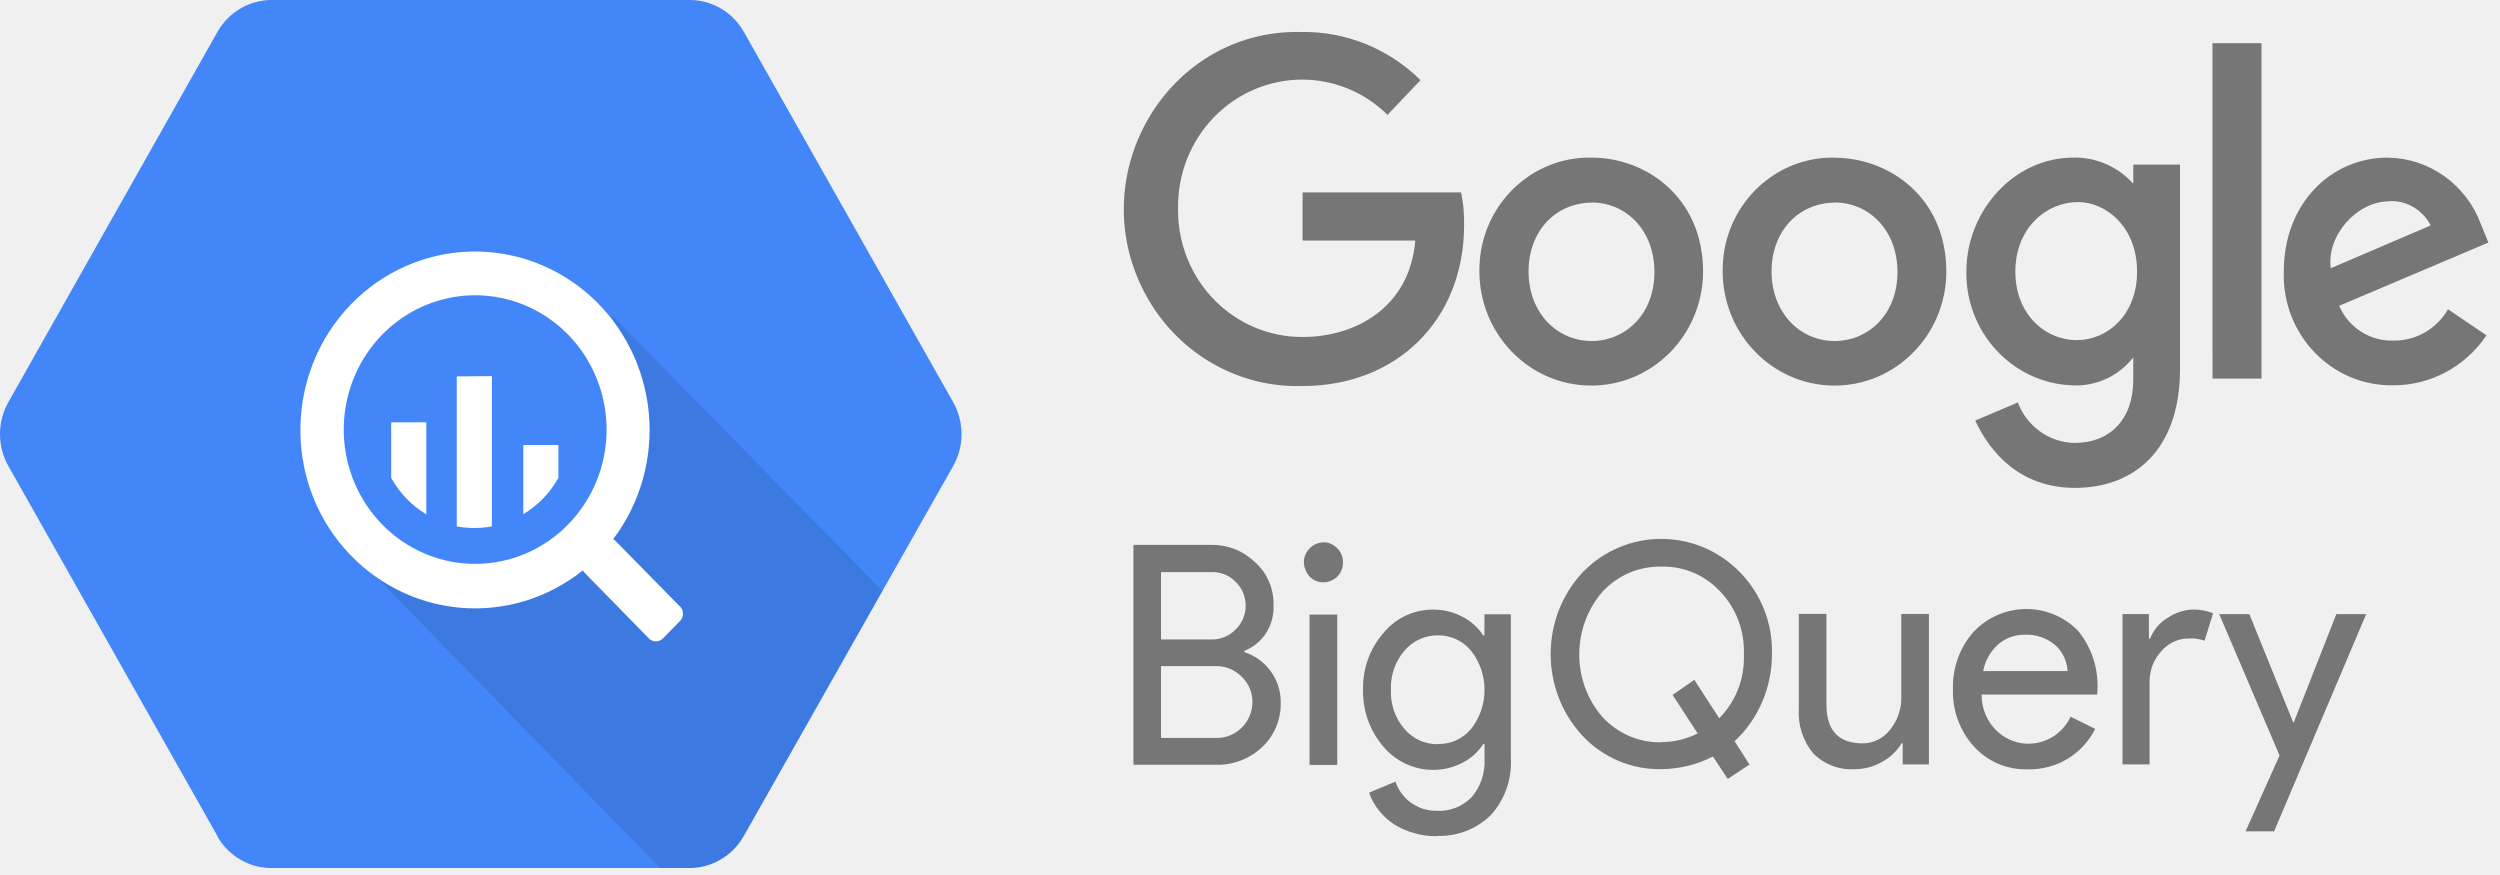
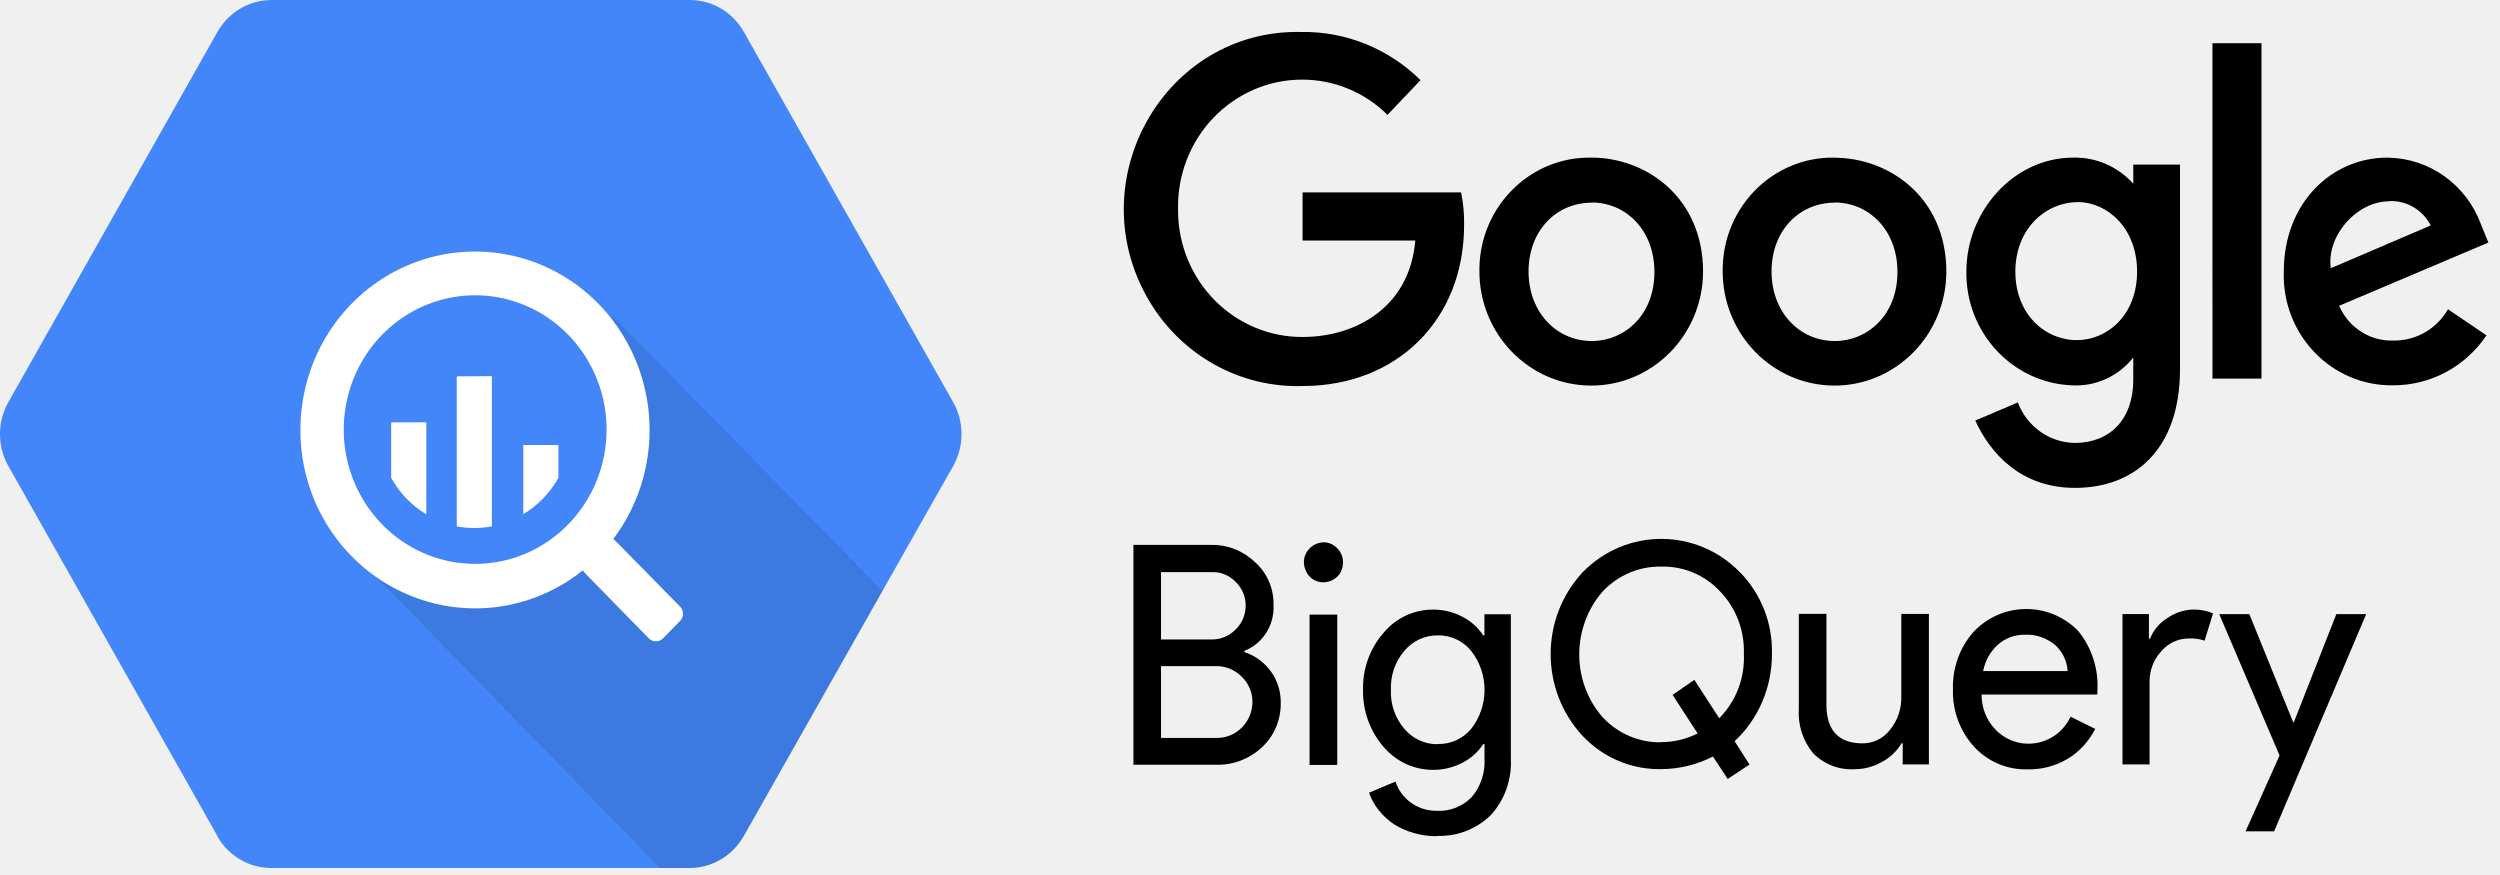
<svg xmlns="http://www.w3.org/2000/svg" width="100" height="35" viewBox="0 0 100 35" fill="none">
  <path d="M8.697 33.442L0.335 18.642C-0.112 17.852 -0.112 16.876 0.335 16.085L8.697 1.278C9.143 0.488 9.967 0.002 10.868 0H27.602C28.492 0.005 29.313 0.49 29.756 1.278L38.126 16.086C38.573 16.877 38.573 17.852 38.126 18.643L29.747 33.442C29.301 34.232 28.477 34.719 27.575 34.721H10.844C9.953 34.718 9.132 34.23 8.686 33.442H8.697Z" fill="#4386FA" />
  <path opacity="0.1" d="M24.447 12.579C24.447 12.579 26.772 18.279 23.602 21.511C20.432 24.743 14.662 22.674 14.662 22.674L26.401 34.72H27.593C28.485 34.718 29.309 34.231 29.765 33.442L35.301 23.642L24.447 12.579Z" fill="black" />
  <path d="M27.193 24.254L24.623 21.639C24.595 21.609 24.564 21.584 24.529 21.565C25.615 20.127 26.123 18.32 25.952 16.511C25.78 14.703 24.94 13.03 23.604 11.832C22.268 10.634 20.535 10.002 18.759 10.065C16.983 10.127 15.296 10.879 14.044 12.168C11.444 14.846 11.329 19.136 13.783 21.945C14.966 23.301 16.61 24.145 18.38 24.307C20.151 24.469 21.915 23.935 23.314 22.815C23.333 22.849 23.356 22.88 23.382 22.908L25.952 25.535C25.989 25.573 26.034 25.603 26.082 25.624C26.131 25.644 26.184 25.654 26.236 25.654C26.343 25.654 26.445 25.611 26.52 25.535L27.202 24.838C27.239 24.8 27.269 24.755 27.289 24.705C27.309 24.655 27.319 24.602 27.319 24.548C27.318 24.439 27.276 24.335 27.202 24.257L27.193 24.254ZM19.006 22.555C17.967 22.555 16.951 22.24 16.086 21.649C15.222 21.059 14.548 20.22 14.15 19.238C13.336 17.231 13.787 14.919 15.291 13.383C16.026 12.632 16.962 12.121 17.982 11.914C19.001 11.707 20.058 11.814 21.018 12.22C21.978 12.627 22.799 13.315 23.377 14.198C23.954 15.081 24.263 16.12 24.264 17.182C24.262 20.149 21.911 22.553 19.008 22.555L19.006 22.555ZM15.647 16.895V19.115C15.982 19.719 16.466 20.222 17.052 20.574V16.891L15.647 16.895ZM18.271 15.055V21.055C18.736 21.142 19.212 21.142 19.676 21.055V15.045L18.271 15.055ZM22.336 19.113V17.799H20.932V20.569C21.516 20.217 22 19.718 22.336 19.114V19.113Z" fill="white" />
-   <path d="M58.446 7.696H52.103V9.622H56.611C56.386 12.326 54.186 13.479 52.112 13.479C50.795 13.488 49.528 12.961 48.592 12.015C47.655 11.068 47.126 9.779 47.122 8.433V8.346C47.099 6.983 47.614 5.667 48.55 4.697C49.486 3.727 50.765 3.18 52.099 3.185C53.369 3.186 54.588 3.691 55.5 4.595L56.821 3.205C55.54 1.94 53.821 1.248 52.04 1.279C46.59 1.162 43.147 7.224 45.949 12.004C47.247 14.216 49.618 15.532 52.139 15.44C55.834 15.432 58.564 12.836 58.564 8.994C58.572 8.565 58.533 8.136 58.448 7.715L58.446 7.696ZM63.665 6.305C61.229 6.254 59.216 8.237 59.176 10.727V10.824C59.162 13.349 61.154 15.408 63.624 15.423C66.094 15.438 68.109 13.402 68.123 10.877C68.123 7.861 65.806 6.305 63.674 6.305H63.665ZM63.689 8.1C64.971 8.1 66.177 9.143 66.177 10.88C66.177 12.618 64.967 13.641 63.675 13.641C62.255 13.641 61.142 12.485 61.142 10.86C61.142 9.236 62.236 8.106 63.678 8.106L63.689 8.1ZM73.382 6.305C70.951 6.262 68.947 8.242 68.907 10.727V10.824C68.893 13.349 70.885 15.408 73.355 15.423C75.826 15.438 77.84 13.402 77.854 10.877C77.854 7.871 75.535 6.31 73.387 6.31L73.382 6.305ZM73.409 8.1C74.692 8.1 75.898 9.143 75.898 10.88C75.898 12.618 74.687 13.641 73.396 13.641C71.975 13.641 70.862 12.485 70.862 10.86C70.862 9.236 71.956 8.106 73.398 8.106L73.409 8.1ZM82.929 6.305C80.549 6.305 78.655 8.446 78.655 10.857C78.619 13.299 80.499 15.324 82.888 15.414C83.829 15.464 84.737 15.051 85.33 14.301V15.201C85.33 16.774 84.397 17.717 82.99 17.717C81.979 17.704 81.077 17.062 80.712 16.098L79.011 16.822C79.614 18.133 80.827 19.515 83.001 19.515C85.381 19.515 87.2 17.983 87.2 14.77V6.584H85.331V7.349C84.715 6.663 83.839 6.282 82.929 6.305ZM83.103 8.081C84.275 8.081 85.483 9.106 85.483 10.862C85.483 12.618 84.279 13.605 83.076 13.605C81.793 13.605 80.614 12.561 80.614 10.867C80.614 9.128 81.848 8.086 83.107 8.086L83.103 8.081ZM95.5 6.305C93.242 6.305 91.352 8.141 91.352 10.852C91.263 13.37 93.256 15.45 95.721 15.412C97.214 15.419 98.614 14.671 99.46 13.414L97.92 12.371C97.468 13.157 96.639 13.633 95.749 13.622C94.811 13.66 93.946 13.109 93.566 12.232L99.536 9.702L99.235 8.962C98.647 7.382 97.176 6.33 95.522 6.307L95.5 6.305ZM95.578 8.044C96.266 8.015 96.909 8.394 97.228 9.018L93.231 10.729C93.057 9.408 94.281 8.052 95.57 8.052L95.578 8.044ZM88.499 15.143H90.459V1.728H88.498L88.499 15.143ZM45.337 30.59V21.796H48.452C49.103 21.783 49.734 22.033 50.206 22.492C50.688 22.922 50.957 23.548 50.941 24.203C50.981 25.008 50.51 25.747 49.774 26.035V26.084C50.197 26.219 50.568 26.488 50.831 26.852C51.095 27.212 51.235 27.651 51.229 28.1C51.245 28.782 50.97 29.437 50.475 29.895C49.972 30.361 49.313 30.611 48.634 30.59H45.346H45.337ZM46.441 22.881V25.579H48.447C48.816 25.589 49.173 25.442 49.432 25.173C49.941 24.673 49.961 23.85 49.478 23.327L49.443 23.292C49.197 23.026 48.852 22.878 48.495 22.885H46.456L46.441 22.881ZM46.441 26.631V29.517H48.667C49.449 29.525 50.089 28.885 50.098 28.084C50.1 27.703 49.947 27.338 49.676 27.076C49.397 26.79 49.014 26.634 48.619 26.644H46.438L46.441 26.631ZM53.719 22.499C53.716 23.371 52.543 23.605 52.22 22.798C51.894 21.992 52.891 21.314 53.492 21.933C53.641 22.081 53.723 22.287 53.72 22.5L53.719 22.499ZM53.491 24.584V30.597H52.382V24.584H53.491ZM57.472 33.448C57.159 33.45 56.839 33.407 56.548 33.318C56.27 33.242 56.004 33.124 55.758 32.97C55.527 32.815 55.32 32.624 55.146 32.403C54.979 32.196 54.85 31.959 54.762 31.708L55.818 31.264C55.932 31.608 56.152 31.906 56.444 32.112C56.743 32.325 57.1 32.436 57.465 32.432C57.99 32.463 58.503 32.263 58.873 31.879C59.229 31.458 59.411 30.912 59.38 30.356V29.762H59.332C59.119 30.085 58.827 30.345 58.485 30.516C58.125 30.701 57.727 30.797 57.327 30.794C56.565 30.798 55.84 30.461 55.341 29.873C54.798 29.245 54.505 28.431 54.522 27.593C54.501 26.756 54.793 25.942 55.338 25.318C55.833 24.722 56.559 24.38 57.323 24.384C57.726 24.381 58.123 24.477 58.482 24.662C58.824 24.833 59.116 25.093 59.329 25.416H59.377V24.571H60.434V30.334C60.479 31.173 60.19 31.995 59.629 32.608C59.052 33.168 58.278 33.466 57.483 33.435L57.472 33.448ZM57.51 29.76C58.02 29.774 58.51 29.553 58.843 29.159C59.561 28.245 59.561 26.944 58.843 26.03C58.513 25.63 58.023 25.404 57.51 25.415C56.999 25.408 56.511 25.633 56.178 26.03C55.8 26.462 55.614 27.032 55.636 27.597C55.613 28.169 55.807 28.728 56.178 29.158C56.512 29.552 56.999 29.776 57.51 29.768V29.76Z" fill="#767677" />
-   <path d="M69.979 30.582L69.109 31.158L68.518 30.261C67.876 30.589 67.168 30.762 66.451 30.765C65.275 30.791 64.123 30.308 63.302 29.433C61.601 27.599 61.601 24.727 63.302 22.895C65.039 21.109 67.865 21.109 69.603 22.895C70.447 23.755 70.908 24.933 70.878 26.151C70.881 26.814 70.748 27.47 70.487 28.077C70.232 28.674 69.857 29.21 69.385 29.648L69.979 30.582ZM66.457 29.684C66.96 29.684 67.456 29.565 67.906 29.337L66.903 27.796L67.774 27.194L68.769 28.73C69.436 28.059 69.794 27.131 69.755 26.175C69.788 25.239 69.453 24.329 68.806 23.659C68.198 23.004 67.347 22.643 66.463 22.665C65.576 22.643 64.721 23.004 64.107 23.659C62.858 25.093 62.858 27.266 64.107 28.691C64.722 29.351 65.582 29.715 66.473 29.692L66.457 29.684ZM77.167 30.575H76.108V29.733H76.06C75.873 30.048 75.605 30.304 75.284 30.473C74.952 30.666 74.577 30.767 74.196 30.768C73.578 30.809 72.972 30.579 72.53 30.136C72.115 29.636 71.907 28.989 71.953 28.336V24.554H73.057V28.254C73.082 29.241 73.564 29.734 74.504 29.734C74.935 29.735 75.341 29.533 75.606 29.186C75.904 28.818 76.063 28.353 76.052 27.875V24.558H77.156V30.57L77.167 30.575ZM81.097 30.773C80.29 30.797 79.511 30.465 78.958 29.863C78.393 29.24 78.091 28.414 78.118 27.565C78.093 26.723 78.388 25.902 78.94 25.276C80.078 24.075 81.955 24.053 83.119 25.227C83.676 25.904 83.955 26.777 83.894 27.66V27.782H79.264C79.258 28.317 79.467 28.832 79.841 29.206C80.754 30.116 82.271 29.841 82.823 28.667L83.809 29.157C83.558 29.65 83.178 30.064 82.711 30.35C82.226 30.639 81.673 30.785 81.113 30.774L81.097 30.773ZM79.329 26.842H82.705C82.681 26.439 82.501 26.065 82.204 25.798C81.867 25.521 81.435 25.366 80.997 25.389C80.604 25.379 80.222 25.52 79.922 25.781C79.614 26.055 79.406 26.428 79.327 26.838L79.329 26.842ZM86.004 30.575H84.9V24.563H85.957V25.546H86.005C86.134 25.204 86.382 24.915 86.685 24.729C86.987 24.516 87.339 24.396 87.706 24.382C87.985 24.375 88.263 24.426 88.522 24.532L88.183 25.627C87.974 25.555 87.754 25.525 87.534 25.54C87.114 25.542 86.717 25.731 86.445 26.058C86.146 26.384 85.98 26.814 85.983 27.261V30.582L86.004 30.575ZM94.648 24.563L90.965 33.253H89.823L91.183 30.219L88.769 24.564H89.973L91.728 28.892H91.753L93.454 24.564H94.648V24.563Z" fill="#767677" />
+   <path d="M58.446 7.696H52.103V9.622H56.611C56.386 12.326 54.186 13.479 52.112 13.479C50.795 13.488 49.528 12.961 48.592 12.015C47.655 11.068 47.126 9.779 47.122 8.433V8.346C47.099 6.983 47.614 5.667 48.55 4.697C49.486 3.727 50.765 3.18 52.099 3.185C53.369 3.186 54.588 3.691 55.5 4.595L56.821 3.205C55.54 1.94 53.821 1.248 52.04 1.279C46.59 1.162 43.147 7.224 45.949 12.004C47.247 14.216 49.618 15.532 52.139 15.44C55.834 15.432 58.564 12.836 58.564 8.994C58.572 8.565 58.533 8.136 58.448 7.715L58.446 7.696ZM63.665 6.305C61.229 6.254 59.216 8.237 59.176 10.727V10.824C59.162 13.349 61.154 15.408 63.624 15.423C66.094 15.438 68.109 13.402 68.123 10.877C68.123 7.861 65.806 6.305 63.674 6.305H63.665ZM63.689 8.1C64.971 8.1 66.177 9.143 66.177 10.88C66.177 12.618 64.967 13.641 63.675 13.641C62.255 13.641 61.142 12.485 61.142 10.86C61.142 9.236 62.236 8.106 63.678 8.106L63.689 8.1ZM73.382 6.305C70.951 6.262 68.947 8.242 68.907 10.727V10.824C68.893 13.349 70.885 15.408 73.355 15.423C75.826 15.438 77.84 13.402 77.854 10.877C77.854 7.871 75.535 6.31 73.387 6.31L73.382 6.305ZM73.409 8.1C74.692 8.1 75.898 9.143 75.898 10.88C75.898 12.618 74.687 13.641 73.396 13.641C71.975 13.641 70.862 12.485 70.862 10.86C70.862 9.236 71.956 8.106 73.398 8.106L73.409 8.1ZM82.929 6.305C80.549 6.305 78.655 8.446 78.655 10.857C78.619 13.299 80.499 15.324 82.888 15.414C83.829 15.464 84.737 15.051 85.33 14.301V15.201C85.33 16.774 84.397 17.717 82.99 17.717C81.979 17.704 81.077 17.062 80.712 16.098L79.011 16.822C79.614 18.133 80.827 19.515 83.001 19.515C85.381 19.515 87.2 17.983 87.2 14.77V6.584H85.331V7.349C84.715 6.663 83.839 6.282 82.929 6.305ZM83.103 8.081C84.275 8.081 85.483 9.106 85.483 10.862C85.483 12.618 84.279 13.605 83.076 13.605C81.793 13.605 80.614 12.561 80.614 10.867C80.614 9.128 81.848 8.086 83.107 8.086L83.103 8.081ZM95.5 6.305C93.242 6.305 91.352 8.141 91.352 10.852C91.263 13.37 93.256 15.45 95.721 15.412C97.214 15.419 98.614 14.671 99.46 13.414L97.92 12.371C97.468 13.157 96.639 13.633 95.749 13.622C94.811 13.66 93.946 13.109 93.566 12.232L99.536 9.702L99.235 8.962C98.647 7.382 97.176 6.33 95.522 6.307L95.5 6.305ZM95.578 8.044C96.266 8.015 96.909 8.394 97.228 9.018L93.231 10.729C93.057 9.408 94.281 8.052 95.57 8.052L95.578 8.044ZM88.499 15.143H90.459V1.728H88.498L88.499 15.143ZM45.337 30.59V21.796H48.452C49.103 21.783 49.734 22.033 50.206 22.492C50.688 22.922 50.957 23.548 50.941 24.203C50.981 25.008 50.51 25.747 49.774 26.035V26.084C50.197 26.219 50.568 26.488 50.831 26.852C51.095 27.212 51.235 27.651 51.229 28.1C51.245 28.782 50.97 29.437 50.475 29.895C49.972 30.361 49.313 30.611 48.634 30.59H45.346H45.337ZM46.441 22.881V25.579H48.447C48.816 25.589 49.173 25.442 49.432 25.173C49.941 24.673 49.961 23.85 49.478 23.327L49.443 23.292C49.197 23.026 48.852 22.878 48.495 22.885H46.456L46.441 22.881ZM46.441 26.631V29.517H48.667C49.449 29.525 50.089 28.885 50.098 28.084C50.1 27.703 49.947 27.338 49.676 27.076C49.397 26.79 49.014 26.634 48.619 26.644H46.438L46.441 26.631ZM53.719 22.499C53.716 23.371 52.543 23.605 52.22 22.798C51.894 21.992 52.891 21.314 53.492 21.933C53.641 22.081 53.723 22.287 53.72 22.5L53.719 22.499ZM53.491 24.584V30.597H52.382V24.584H53.491ZM57.472 33.448C57.159 33.45 56.839 33.407 56.548 33.318C56.27 33.242 56.004 33.124 55.758 32.97C55.527 32.815 55.32 32.624 55.146 32.403C54.979 32.196 54.85 31.959 54.762 31.708L55.818 31.264C55.932 31.608 56.152 31.906 56.444 32.112C56.743 32.325 57.1 32.436 57.465 32.432C57.99 32.463 58.503 32.263 58.873 31.879C59.229 31.458 59.411 30.912 59.38 30.356V29.762H59.332C59.119 30.085 58.827 30.345 58.485 30.516C58.125 30.701 57.727 30.797 57.327 30.794C56.565 30.798 55.84 30.461 55.341 29.873C54.798 29.245 54.505 28.431 54.522 27.593C54.501 26.756 54.793 25.942 55.338 25.318C55.833 24.722 56.559 24.38 57.323 24.384C57.726 24.381 58.123 24.477 58.482 24.662C58.824 24.833 59.116 25.093 59.329 25.416H59.377V24.571H60.434V30.334C60.479 31.173 60.19 31.995 59.629 32.608C59.052 33.168 58.278 33.466 57.483 33.435L57.472 33.448ZM57.51 29.76C58.02 29.774 58.51 29.553 58.843 29.159C59.561 28.245 59.561 26.944 58.843 26.03C58.513 25.63 58.023 25.404 57.51 25.415C56.999 25.408 56.511 25.633 56.178 26.03C55.8 26.462 55.614 27.032 55.636 27.597C55.613 28.169 55.807 28.728 56.178 29.158C56.512 29.552 56.999 29.776 57.51 29.768V29.76Z" fill="currentColor" />
+   <path d="M69.979 30.582L69.109 31.158L68.518 30.261C67.876 30.589 67.168 30.762 66.451 30.765C65.275 30.791 64.123 30.308 63.302 29.433C61.601 27.599 61.601 24.727 63.302 22.895C65.039 21.109 67.865 21.109 69.603 22.895C70.447 23.755 70.908 24.933 70.878 26.151C70.881 26.814 70.748 27.47 70.487 28.077C70.232 28.674 69.857 29.21 69.385 29.648L69.979 30.582ZM66.457 29.684C66.96 29.684 67.456 29.565 67.906 29.337L66.903 27.796L67.774 27.194L68.769 28.73C69.436 28.059 69.794 27.131 69.755 26.175C69.788 25.239 69.453 24.329 68.806 23.659C68.198 23.004 67.347 22.643 66.463 22.665C65.576 22.643 64.721 23.004 64.107 23.659C62.858 25.093 62.858 27.266 64.107 28.691C64.722 29.351 65.582 29.715 66.473 29.692L66.457 29.684ZM77.167 30.575H76.108V29.733H76.06C75.873 30.048 75.605 30.304 75.284 30.473C74.952 30.666 74.577 30.767 74.196 30.768C73.578 30.809 72.972 30.579 72.53 30.136C72.115 29.636 71.907 28.989 71.953 28.336V24.554H73.057V28.254C73.082 29.241 73.564 29.734 74.504 29.734C74.935 29.735 75.341 29.533 75.606 29.186C75.904 28.818 76.063 28.353 76.052 27.875V24.558H77.156V30.57L77.167 30.575ZM81.097 30.773C80.29 30.797 79.511 30.465 78.958 29.863C78.393 29.24 78.091 28.414 78.118 27.565C78.093 26.723 78.388 25.902 78.94 25.276C80.078 24.075 81.955 24.053 83.119 25.227C83.676 25.904 83.955 26.777 83.894 27.66V27.782H79.264C79.258 28.317 79.467 28.832 79.841 29.206C80.754 30.116 82.271 29.841 82.823 28.667L83.809 29.157C83.558 29.65 83.178 30.064 82.711 30.35C82.226 30.639 81.673 30.785 81.113 30.774L81.097 30.773ZM79.329 26.842H82.705C82.681 26.439 82.501 26.065 82.204 25.798C81.867 25.521 81.435 25.366 80.997 25.389C80.604 25.379 80.222 25.52 79.922 25.781C79.614 26.055 79.406 26.428 79.327 26.838L79.329 26.842ZM86.004 30.575H84.9V24.563H85.957V25.546H86.005C86.134 25.204 86.382 24.915 86.685 24.729C86.987 24.516 87.339 24.396 87.706 24.382C87.985 24.375 88.263 24.426 88.522 24.532L88.183 25.627C87.974 25.555 87.754 25.525 87.534 25.54C87.114 25.542 86.717 25.731 86.445 26.058C86.146 26.384 85.98 26.814 85.983 27.261V30.582L86.004 30.575ZM94.648 24.563L90.965 33.253H89.823L91.183 30.219L88.769 24.564H89.973L91.728 28.892H91.753L93.454 24.564H94.648V24.563Z" fill="currentColor" />
</svg>
